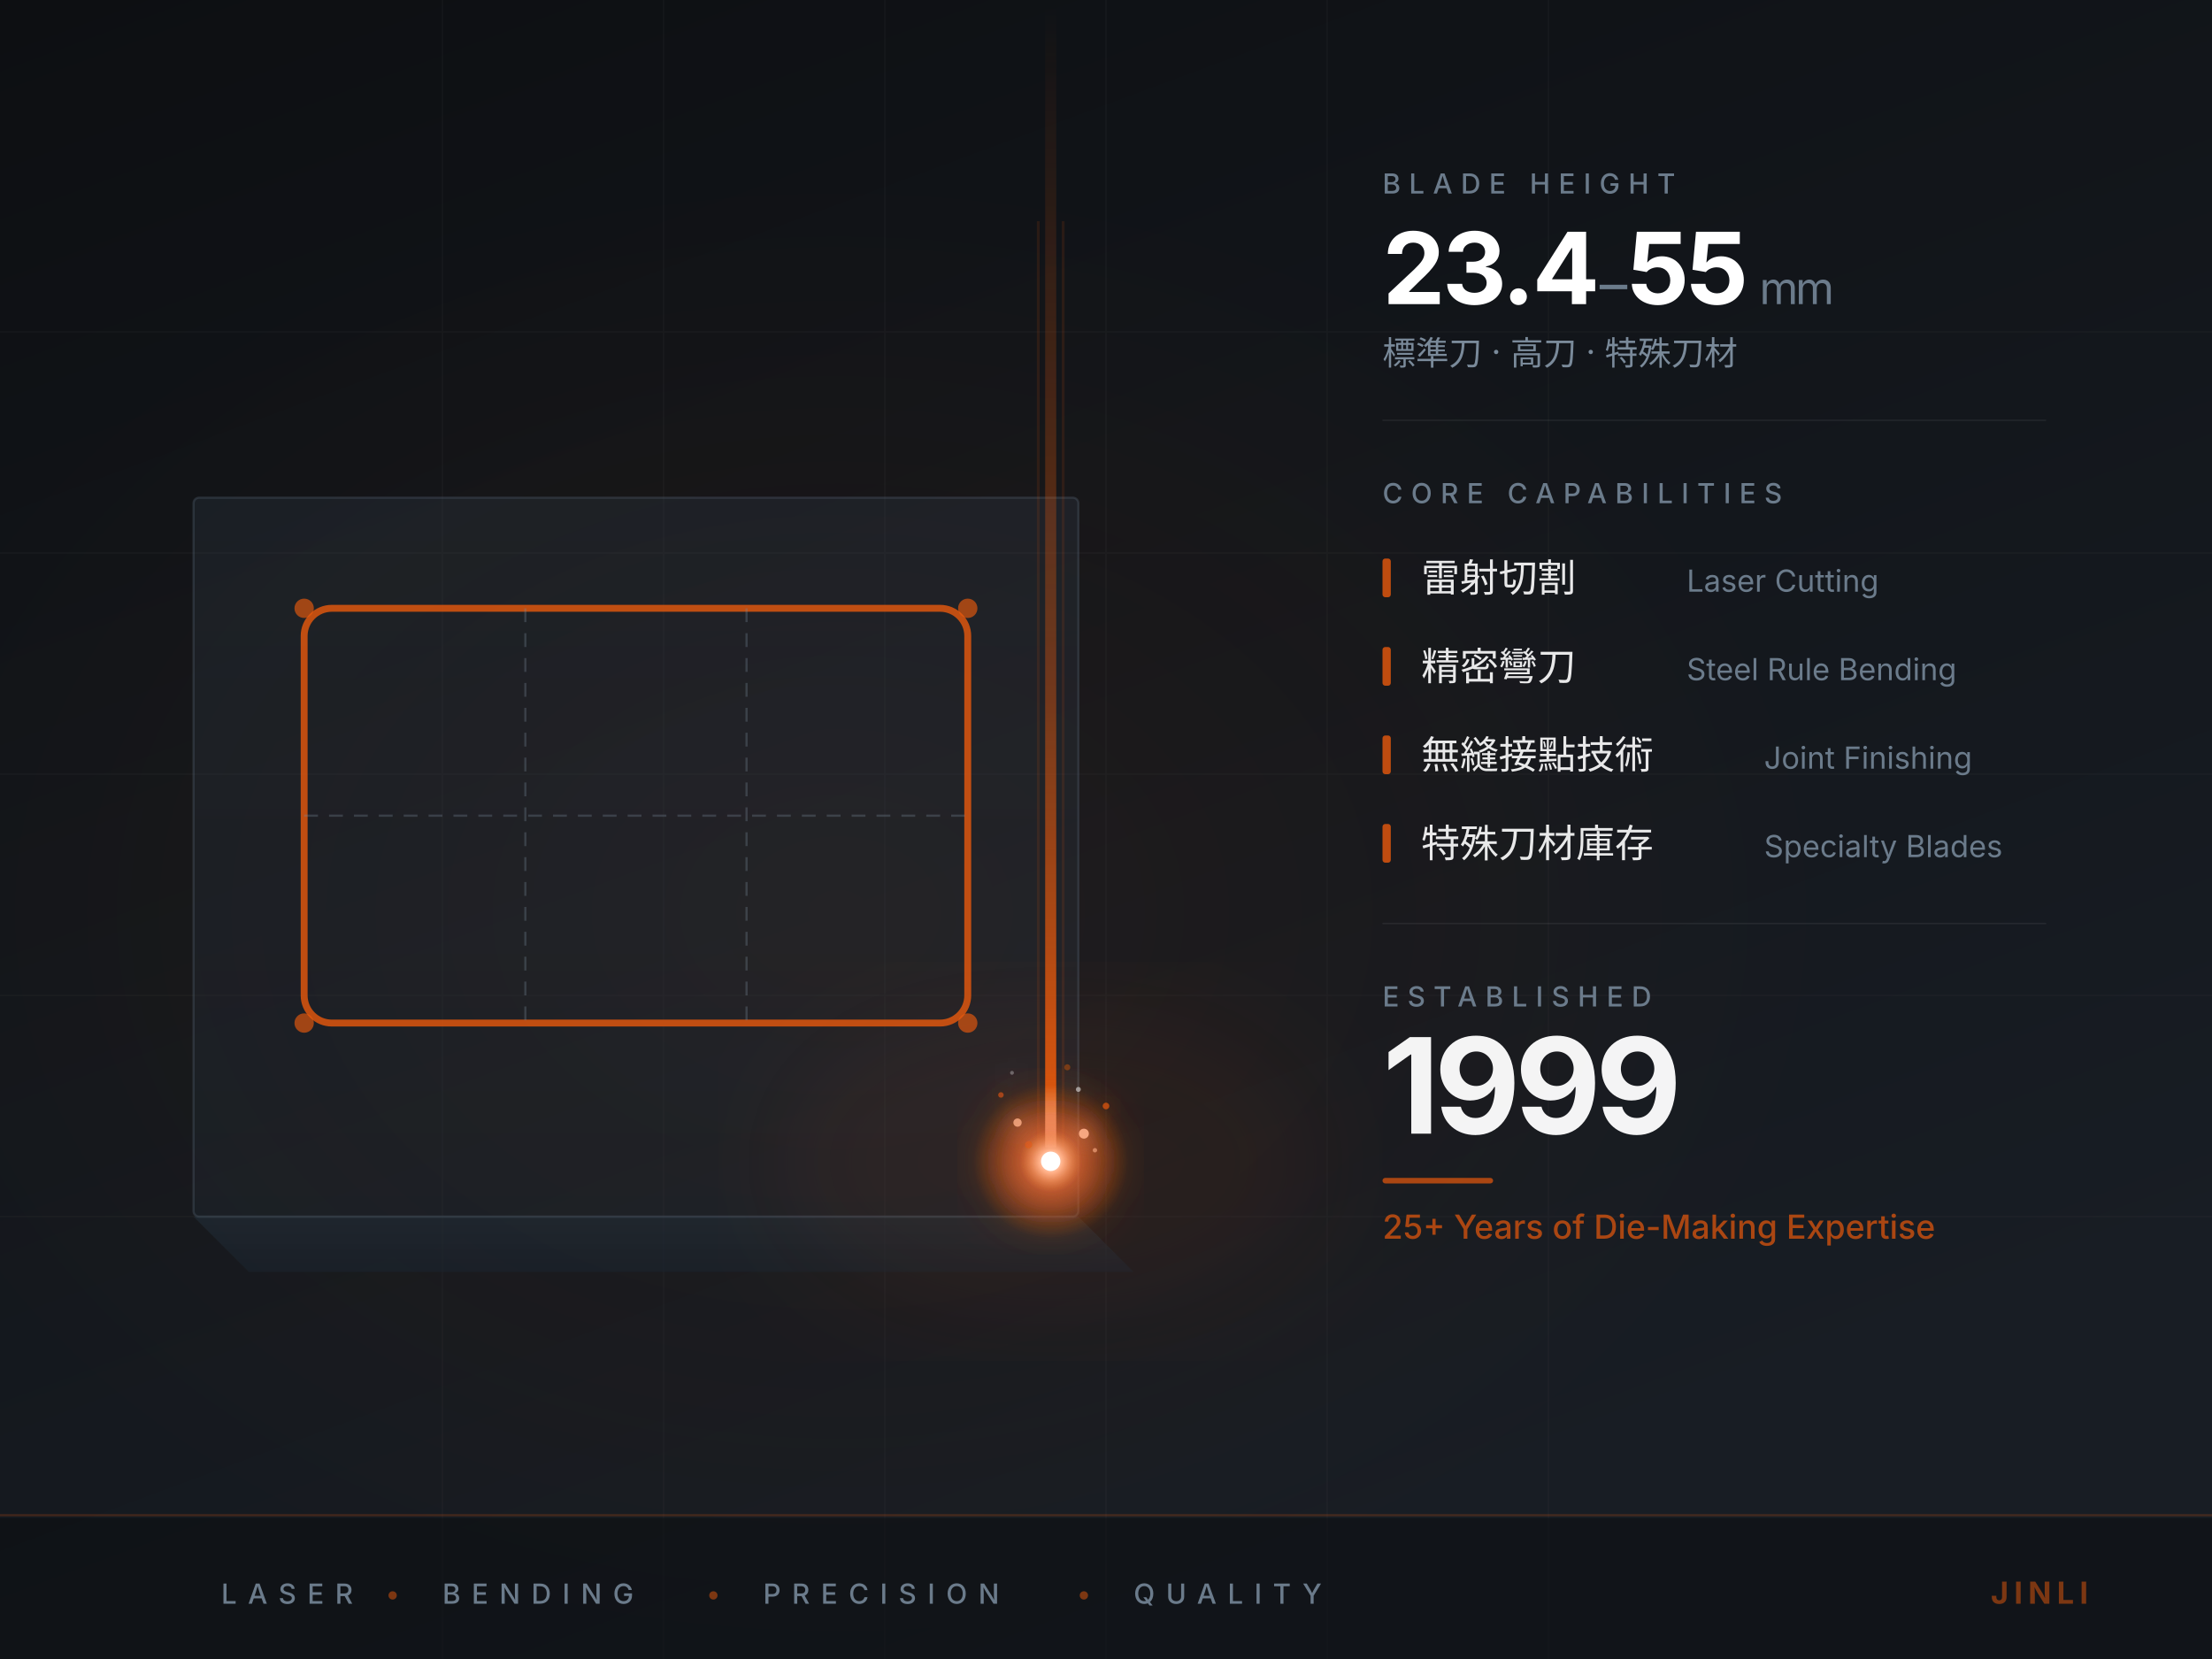
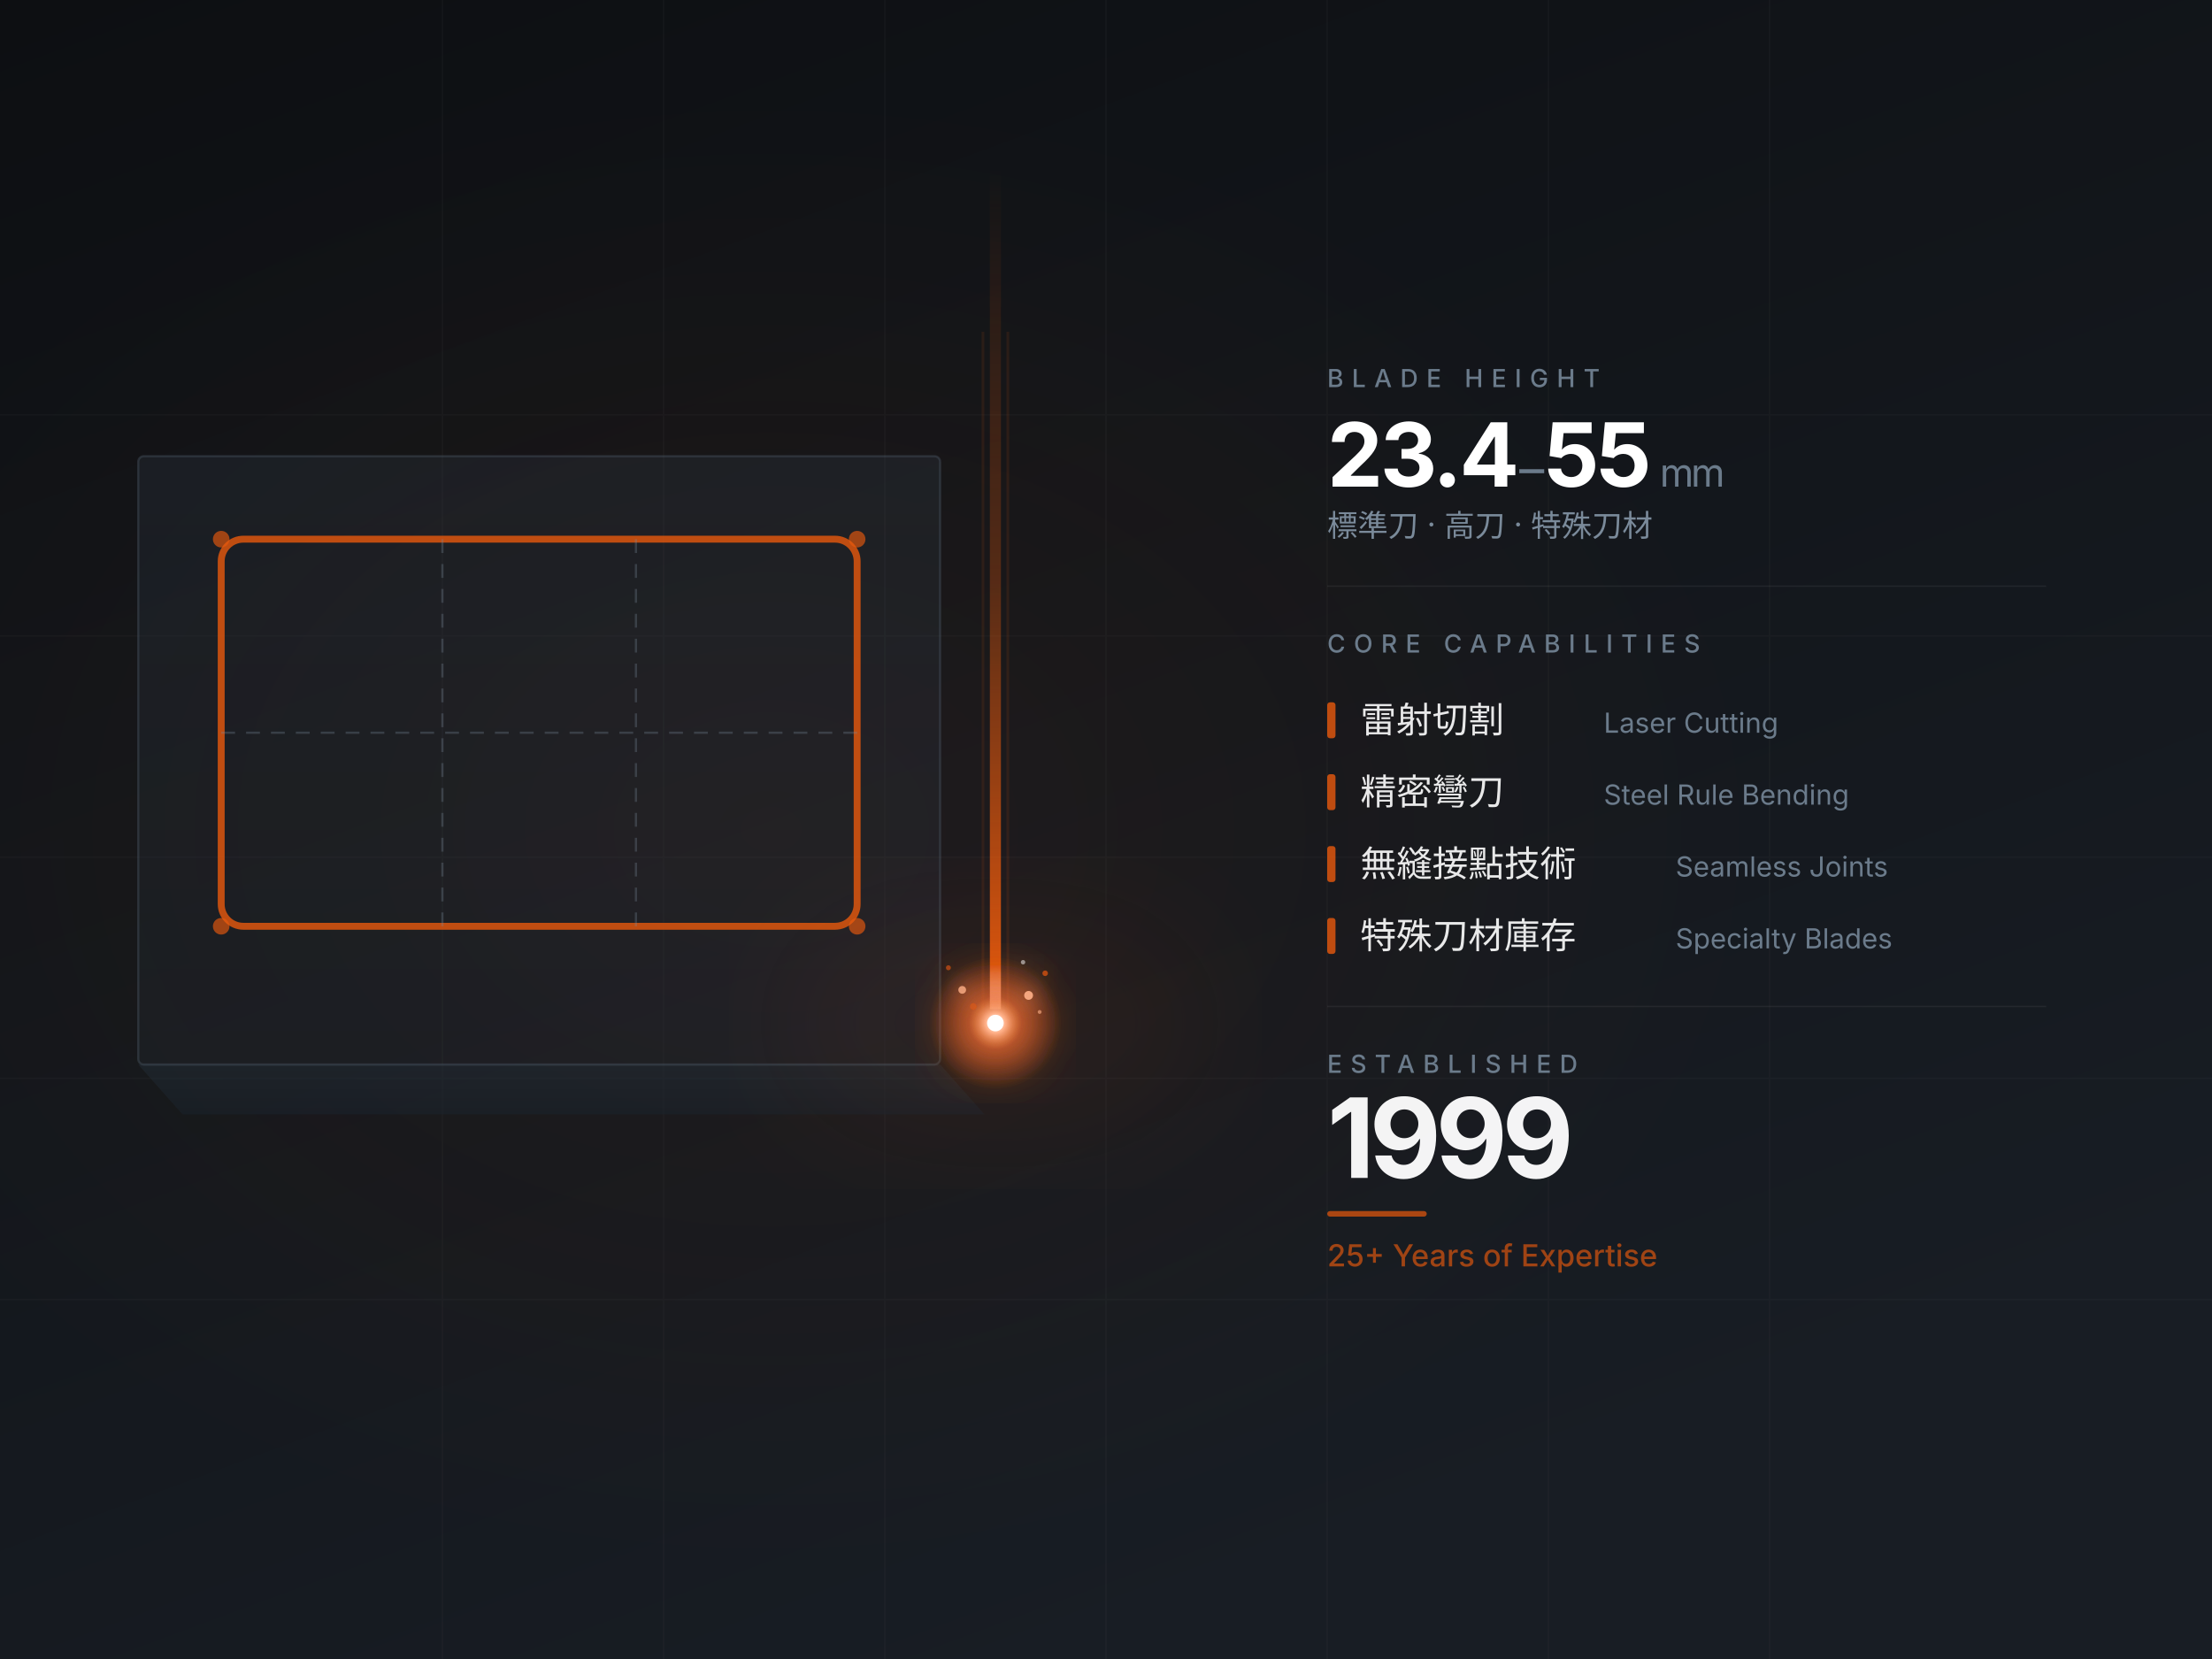
<svg xmlns="http://www.w3.org/2000/svg" viewBox="0 0 800 600" width="800" height="600">
  <defs>
    <linearGradient id="bg" x1="0%" y1="0%" x2="50%" y2="100%">
      <stop offset="0%" stop-color="#0D0F12" />
      <stop offset="100%" stop-color="#181D24" />
    </linearGradient>
-     <radialGradient id="ambientGlow" cx="38%" cy="55%" r="45%">
+     <radialGradient id="ambientGlow" cx="35%" cy="50%" r="45%">
      <stop offset="0%" stop-color="#E8590C" stop-opacity="0.06" />
      <stop offset="100%" stop-color="#E8590C" stop-opacity="0" />
    </radialGradient>
    <radialGradient id="laserHit" cx="50%" cy="50%" r="50%">
      <stop offset="0%" stop-color="#ffffff" />
      <stop offset="15%" stop-color="#FFB088" />
      <stop offset="40%" stop-color="#E8590C" stop-opacity="0.5" />
      <stop offset="100%" stop-color="#E8590C" stop-opacity="0" />
    </radialGradient>
    <linearGradient id="beam" x1="0" y1="0" x2="0" y2="1">
      <stop offset="0%" stop-color="#E8590C" stop-opacity="0" />
-       <stop offset="60%" stop-color="#E8590C" stop-opacity="0.4" />
+       <stop offset="50%" stop-color="#E8590C" stop-opacity="0.3" />
      <stop offset="95%" stop-color="#E8590C" stop-opacity="0.9" />
      <stop offset="100%" stop-color="#ffffff" />
    </linearGradient>
    <linearGradient id="plateTop" x1="0" y1="0" x2="0" y2="1">
      <stop offset="0%" stop-color="#3D4D5E" />
      <stop offset="100%" stop-color="#2A3744" />
    </linearGradient>
    <linearGradient id="plateSide" x1="0" y1="0" x2="0" y2="1">
      <stop offset="0%" stop-color="#232E38" />
      <stop offset="100%" stop-color="#1A232D" />
    </linearGradient>
    <filter id="glow8">
      <feGaussianBlur stdDeviation="8" result="b" />
      <feMerge>
        <feMergeNode in="b" />
        <feMergeNode in="SourceGraphic" />
      </feMerge>
    </filter>
    <filter id="glow20">
      <feGaussianBlur stdDeviation="20" />
    </filter>
    <filter id="glow4">
      <feGaussianBlur stdDeviation="4" result="b" />
      <feMerge>
        <feMergeNode in="b" />
        <feMergeNode in="SourceGraphic" />
      </feMerge>
    </filter>
  </defs>
  <rect width="800" height="600" fill="url(#bg)" />
  <rect width="800" height="600" fill="url(#ambientGlow)" />
  <g opacity="0.025" stroke="#fff" stroke-width="0.5">
    <line x1="160" y1="0" x2="160" y2="600" />
    <line x1="240" y1="0" x2="240" y2="600" />
    <line x1="320" y1="0" x2="320" y2="600" />
    <line x1="400" y1="0" x2="400" y2="600" />
    <line x1="480" y1="0" x2="480" y2="600" />
    <line x1="560" y1="0" x2="560" y2="600" />
-     <line x1="0" y1="120" x2="800" y2="120" />
-     <line x1="0" y1="200" x2="800" y2="200" />
-     <line x1="0" y1="280" x2="800" y2="280" />
-     <line x1="0" y1="360" x2="800" y2="360" />
-     <line x1="0" y1="440" x2="800" y2="440" />
+     <line x1="640" y1="0" x2="640" y2="600" />
+     <line x1="0" y1="150" x2="800" y2="150" />
+     <line x1="0" y1="230" x2="800" y2="230" />
+     <line x1="0" y1="310" x2="800" y2="310" />
+     <line x1="0" y1="390" x2="800" y2="390" />
+     <line x1="0" y1="470" x2="800" y2="470" />
  </g>
-   <g transform="translate(50, 160)">
-     <polygon points="20,280 340,280 360,300 40,300" fill="url(#plateSide)" opacity="0.6" />
-     <rect x="20" y="20" width="320" height="260" rx="2" fill="url(#plateTop)" opacity="0.2" />
-     <rect x="20" y="20" width="320" height="260" rx="2" fill="none" stroke="#5a6a7c" stroke-width="0.8" opacity="0.3" />
-     <rect x="60" y="60" width="240" height="150" rx="10" fill="none" stroke="#E8590C" stroke-width="2.5" opacity="0.8" />
-     <line x1="140" y1="60" x2="140" y2="210" stroke="#7A8A9A" stroke-width="0.8" stroke-dasharray="5 4" opacity="0.3" />
-     <line x1="220" y1="60" x2="220" y2="210" stroke="#7A8A9A" stroke-width="0.8" stroke-dasharray="5 4" opacity="0.3" />
-     <line x1="60" y1="135" x2="300" y2="135" stroke="#7A8A9A" stroke-width="0.8" stroke-dasharray="5 4" opacity="0.3" />
-     <circle cx="60" cy="60" r="3.5" fill="#E8590C" opacity="0.65" />
-     <circle cx="300" cy="60" r="3.5" fill="#E8590C" opacity="0.65" />
-     <circle cx="60" cy="210" r="3.5" fill="#E8590C" opacity="0.65" />
-     <circle cx="300" cy="210" r="3.5" fill="#E8590C" opacity="0.65" />
+   <g transform="translate(40, 155)">
+     <polygon points="10,230 300,230 316,248 26,248" fill="url(#plateSide)" opacity="0.5" />
+     <rect x="10" y="10" width="290" height="220" rx="2" fill="url(#plateTop)" opacity="0.18" />
+     <rect x="10" y="10" width="290" height="220" rx="2" fill="none" stroke="#5a6a7c" stroke-width="0.8" opacity="0.3" />
+     <rect x="40" y="40" width="230" height="140" rx="8" fill="none" stroke="#E8590C" stroke-width="2.5" opacity="0.8" />
+     <line x1="120" y1="40" x2="120" y2="180" stroke="#7A8A9A" stroke-width="0.8" stroke-dasharray="5 4" opacity="0.3" />
+     <line x1="190" y1="40" x2="190" y2="180" stroke="#7A8A9A" stroke-width="0.8" stroke-dasharray="5 4" opacity="0.3" />
+     <line x1="40" y1="110" x2="270" y2="110" stroke="#7A8A9A" stroke-width="0.8" stroke-dasharray="5 4" opacity="0.3" />
+     <circle cx="40" cy="40" r="3" fill="#E8590C" opacity="0.65" />
+     <circle cx="270" cy="40" r="3" fill="#E8590C" opacity="0.65" />
+     <circle cx="40" cy="180" r="3" fill="#E8590C" opacity="0.65" />
+     <circle cx="270" cy="180" r="3" fill="#E8590C" opacity="0.65" />
  </g>
  <g>
-     <ellipse cx="380" cy="420" rx="100" ry="60" fill="#E8590C" opacity="0.06" filter="url(#glow20)" />
-     <rect x="378" y="0" width="4" height="415" fill="url(#beam)" />
-     <rect x="375" y="80" width="1" height="335" fill="#E8590C" opacity="0.12" />
-     <rect x="384" y="80" width="1" height="335" fill="#E8590C" opacity="0.12" />
-     <circle cx="380" cy="420" r="28" fill="url(#laserHit)" filter="url(#glow8)" />
-     <circle cx="380" cy="420" r="3.5" fill="#ffffff" />
+     <ellipse cx="360" cy="370" rx="80" ry="50" fill="#E8590C" opacity="0.05" filter="url(#glow20)" />
+     <rect x="358" y="60" width="4" height="305" fill="url(#beam)" />
+     <rect x="355" y="120" width="1" height="245" fill="#E8590C" opacity="0.1" />
+     <rect x="364" y="120" width="1" height="245" fill="#E8590C" opacity="0.1" />
+     <circle cx="360" cy="370" r="24" fill="url(#laserHit)" filter="url(#glow8)" />
+     <circle cx="360" cy="370" r="3" fill="#ffffff" />
    <g filter="url(#glow4)">
-       <circle cx="392" cy="410" r="1.8" fill="#FFB088" opacity="0.9" />
-       <circle cx="400" cy="400" r="1.2" fill="#E8590C" opacity="0.7" />
-       <circle cx="368" cy="406" r="1.5" fill="#FFB088" opacity="0.8" />
-       <circle cx="362" cy="396" r="1" fill="#E8590C" opacity="0.6" />
-       <circle cx="390" cy="394" r="0.9" fill="#fff" opacity="0.5" />
-       <circle cx="372" cy="414" r="1.3" fill="#E8590C" opacity="0.5" />
-       <circle cx="396" cy="416" r="0.8" fill="#FFB088" opacity="0.6" />
-       <circle cx="366" cy="388" r="0.7" fill="#fff" opacity="0.3" />
-       <circle cx="386" cy="386" r="1.1" fill="#E8590C" opacity="0.4" />
+       <circle cx="372" cy="360" r="1.6" fill="#FFB088" opacity="0.9" />
+       <circle cx="378" cy="352" r="1" fill="#E8590C" opacity="0.7" />
+       <circle cx="348" cy="358" r="1.4" fill="#FFB088" opacity="0.8" />
+       <circle cx="343" cy="350" r="0.9" fill="#E8590C" opacity="0.6" />
+       <circle cx="370" cy="348" r="0.8" fill="#fff" opacity="0.5" />
+       <circle cx="352" cy="364" r="1.2" fill="#E8590C" opacity="0.5" />
+       <circle cx="376" cy="366" r="0.7" fill="#FFB088" opacity="0.6" />
    </g>
  </g>
-   <g transform="translate(500, 70)">
-     <text x="0" y="0" font-family="system-ui,-apple-system,sans-serif" font-size="10" fill="#6B7B8B" letter-spacing="3" font-weight="500">BLADE HEIGHT</text>
-     <text x="0" y="40" font-family="system-ui,-apple-system,sans-serif" font-size="36" fill="#ffffff" font-weight="700" letter-spacing="-1">23.4<tspan font-size="20" fill="#6B7B8B" font-weight="400"> – </tspan>55<tspan font-size="16" fill="#6B7B8B" font-weight="400" dx="4">mm</tspan>
+   <g transform="translate(480, 140)">
+     <text x="0" y="0" font-family="system-ui,-apple-system,sans-serif" font-size="9" fill="#6B7B8B" letter-spacing="3" font-weight="500">BLADE HEIGHT</text>
+     <text x="0" y="36" font-family="system-ui,-apple-system,sans-serif" font-size="32" fill="#ffffff" font-weight="700" letter-spacing="-1">23.4<tspan font-size="18" fill="#6B7B8B" font-weight="400"> – </tspan>55<tspan font-size="14" fill="#6B7B8B" font-weight="400" dx="3">mm</tspan>
    </text>
-     <text x="0" y="62" font-family="system-ui,-apple-system,sans-serif" font-size="12" fill="#7A8A9A" font-weight="400">標準刀 · 高刀 · 特殊刀材</text>
-     <line x1="0" y1="82" x2="240" y2="82" stroke="#ffffff" stroke-width="0.5" opacity="0.07" />
-     <text x="0" y="112" font-family="system-ui,-apple-system,sans-serif" font-size="10" fill="#6B7B8B" letter-spacing="3" font-weight="500">CORE CAPABILITIES</text>
-     <g transform="translate(0, 132)">
-       <rect x="0" y="0" width="3" height="14" rx="1" fill="#E8590C" opacity="0.8" />
-       <text x="14" y="12" font-family="system-ui,-apple-system,sans-serif" font-size="14" fill="#ffffff" font-weight="500" opacity="0.9">雷射切割</text>
-       <text x="110" y="12" font-family="system-ui,-apple-system,sans-serif" font-size="11" fill="#6B7B8B" font-weight="400">Laser Cutting</text>
+     <text x="0" y="54" font-family="system-ui,-apple-system,sans-serif" font-size="11" fill="#7A8A9A" font-weight="400">標準刀 · 高刀 · 特殊刀材</text>
+     <line x1="0" y1="72" x2="260" y2="72" stroke="#ffffff" stroke-width="0.5" opacity="0.06" />
+     <text x="0" y="96" font-family="system-ui,-apple-system,sans-serif" font-size="9" fill="#6B7B8B" letter-spacing="3" font-weight="500">CORE CAPABILITIES</text>
+     <g transform="translate(0, 114)">
+       <rect x="0" y="0" width="3" height="13" rx="1" fill="#E8590C" opacity="0.8" />
+       <text x="12" y="11" font-family="system-ui,-apple-system,sans-serif" font-size="13" fill="#ffffff" font-weight="500" opacity="0.9">雷射切割</text>
+       <text x="100" y="11" font-family="system-ui,-apple-system,sans-serif" font-size="10" fill="#6B7B8B" font-weight="400">Laser Cutting</text>
    </g>
-     <g transform="translate(0, 164)">
-       <rect x="0" y="0" width="3" height="14" rx="1" fill="#E8590C" opacity="0.8" />
-       <text x="14" y="12" font-family="system-ui,-apple-system,sans-serif" font-size="14" fill="#ffffff" font-weight="500" opacity="0.9">精密彎刀</text>
-       <text x="110" y="12" font-family="system-ui,-apple-system,sans-serif" font-size="11" fill="#6B7B8B" font-weight="400">Steel Rule Bending</text>
+     <g transform="translate(0, 140)">
+       <rect x="0" y="0" width="3" height="13" rx="1" fill="#E8590C" opacity="0.8" />
+       <text x="12" y="11" font-family="system-ui,-apple-system,sans-serif" font-size="13" fill="#ffffff" font-weight="500" opacity="0.9">精密彎刀</text>
+       <text x="100" y="11" font-family="system-ui,-apple-system,sans-serif" font-size="10" fill="#6B7B8B" font-weight="400">Steel Rule Bending</text>
    </g>
-     <g transform="translate(0, 196)">
-       <rect x="0" y="0" width="3" height="14" rx="1" fill="#E8590C" opacity="0.8" />
-       <text x="14" y="12" font-family="system-ui,-apple-system,sans-serif" font-size="14" fill="#ffffff" font-weight="500" opacity="0.9">無縫接點技術</text>
-       <text x="138" y="12" font-family="system-ui,-apple-system,sans-serif" font-size="11" fill="#6B7B8B" font-weight="400">Joint Finishing</text>
+     <g transform="translate(0, 166)">
+       <rect x="0" y="0" width="3" height="13" rx="1" fill="#E8590C" opacity="0.8" />
+       <text x="12" y="11" font-family="system-ui,-apple-system,sans-serif" font-size="13" fill="#ffffff" font-weight="500" opacity="0.9">無縫接點技術</text>
+       <text x="126" y="11" font-family="system-ui,-apple-system,sans-serif" font-size="10" fill="#6B7B8B" font-weight="400">Seamless Joints</text>
    </g>
-     <g transform="translate(0, 228)">
-       <rect x="0" y="0" width="3" height="14" rx="1" fill="#E8590C" opacity="0.8" />
-       <text x="14" y="12" font-family="system-ui,-apple-system,sans-serif" font-size="14" fill="#ffffff" font-weight="500" opacity="0.9">特殊刀材庫存</text>
-       <text x="138" y="12" font-family="system-ui,-apple-system,sans-serif" font-size="11" fill="#6B7B8B" font-weight="400">Specialty Blades</text>
+     <g transform="translate(0, 192)">
+       <rect x="0" y="0" width="3" height="13" rx="1" fill="#E8590C" opacity="0.8" />
+       <text x="12" y="11" font-family="system-ui,-apple-system,sans-serif" font-size="13" fill="#ffffff" font-weight="500" opacity="0.9">特殊刀材庫存</text>
+       <text x="126" y="11" font-family="system-ui,-apple-system,sans-serif" font-size="10" fill="#6B7B8B" font-weight="400">Specialty Blades</text>
    </g>
-     <line x1="0" y1="264" x2="240" y2="264" stroke="#ffffff" stroke-width="0.5" opacity="0.07" />
-     <text x="0" y="294" font-family="system-ui,-apple-system,sans-serif" font-size="10" fill="#6B7B8B" letter-spacing="3" font-weight="500">ESTABLISHED</text>
-     <text x="0" y="340" font-family="system-ui,-apple-system,sans-serif" font-size="48" fill="#ffffff" font-weight="700" letter-spacing="-2" opacity="0.95">1999</text>
-     <rect x="0" y="356" width="40" height="2" rx="1" fill="#E8590C" opacity="0.7" />
-     <text x="0" y="378" font-family="system-ui,-apple-system,sans-serif" font-size="12" fill="#E8590C" font-weight="500" opacity="0.7">25+ Years of Die-Making Expertise</text>
+     <line x1="0" y1="224" x2="260" y2="224" stroke="#ffffff" stroke-width="0.5" opacity="0.06" />
+     <text x="0" y="248" font-family="system-ui,-apple-system,sans-serif" font-size="9" fill="#6B7B8B" letter-spacing="3" font-weight="500">ESTABLISHED</text>
+     <text x="0" y="286" font-family="system-ui,-apple-system,sans-serif" font-size="40" fill="#ffffff" font-weight="700" letter-spacing="-2" opacity="0.95">1999</text>
+     <rect x="0" y="298" width="36" height="2" rx="1" fill="#E8590C" opacity="0.7" />
+     <text x="0" y="318" font-family="system-ui,-apple-system,sans-serif" font-size="11" fill="#E8590C" font-weight="500" opacity="0.65">25+ Years of Expertise</text>
  </g>
-   <line x1="0" y1="548" x2="800" y2="548" stroke="#E8590C" stroke-width="0.8" opacity="0.2" />
-   <rect x="0" y="549" width="800" height="51" fill="#0A0C0E" opacity="0.5" />
-   <text x="80" y="580" font-family="system-ui,-apple-system,sans-serif" font-size="10" fill="#6B7B8B" letter-spacing="4" font-weight="500">LASER</text>
-   <circle cx="142" cy="577" r="1.5" fill="#E8590C" opacity="0.5" />
-   <text x="160" y="580" font-family="system-ui,-apple-system,sans-serif" font-size="10" fill="#6B7B8B" letter-spacing="4" font-weight="500">BENDING</text>
-   <circle cx="258" cy="577" r="1.5" fill="#E8590C" opacity="0.5" />
-   <text x="276" y="580" font-family="system-ui,-apple-system,sans-serif" font-size="10" fill="#6B7B8B" letter-spacing="4" font-weight="500">PRECISION</text>
-   <circle cx="392" cy="577" r="1.5" fill="#E8590C" opacity="0.5" />
-   <text x="410" y="580" font-family="system-ui,-apple-system,sans-serif" font-size="10" fill="#6B7B8B" letter-spacing="4" font-weight="500">QUALITY</text>
-   <text x="720" y="580" font-family="system-ui,-apple-system,sans-serif" font-size="11" fill="#E8590C" font-weight="700" letter-spacing="2" opacity="0.5">JINLI</text>
</svg>
